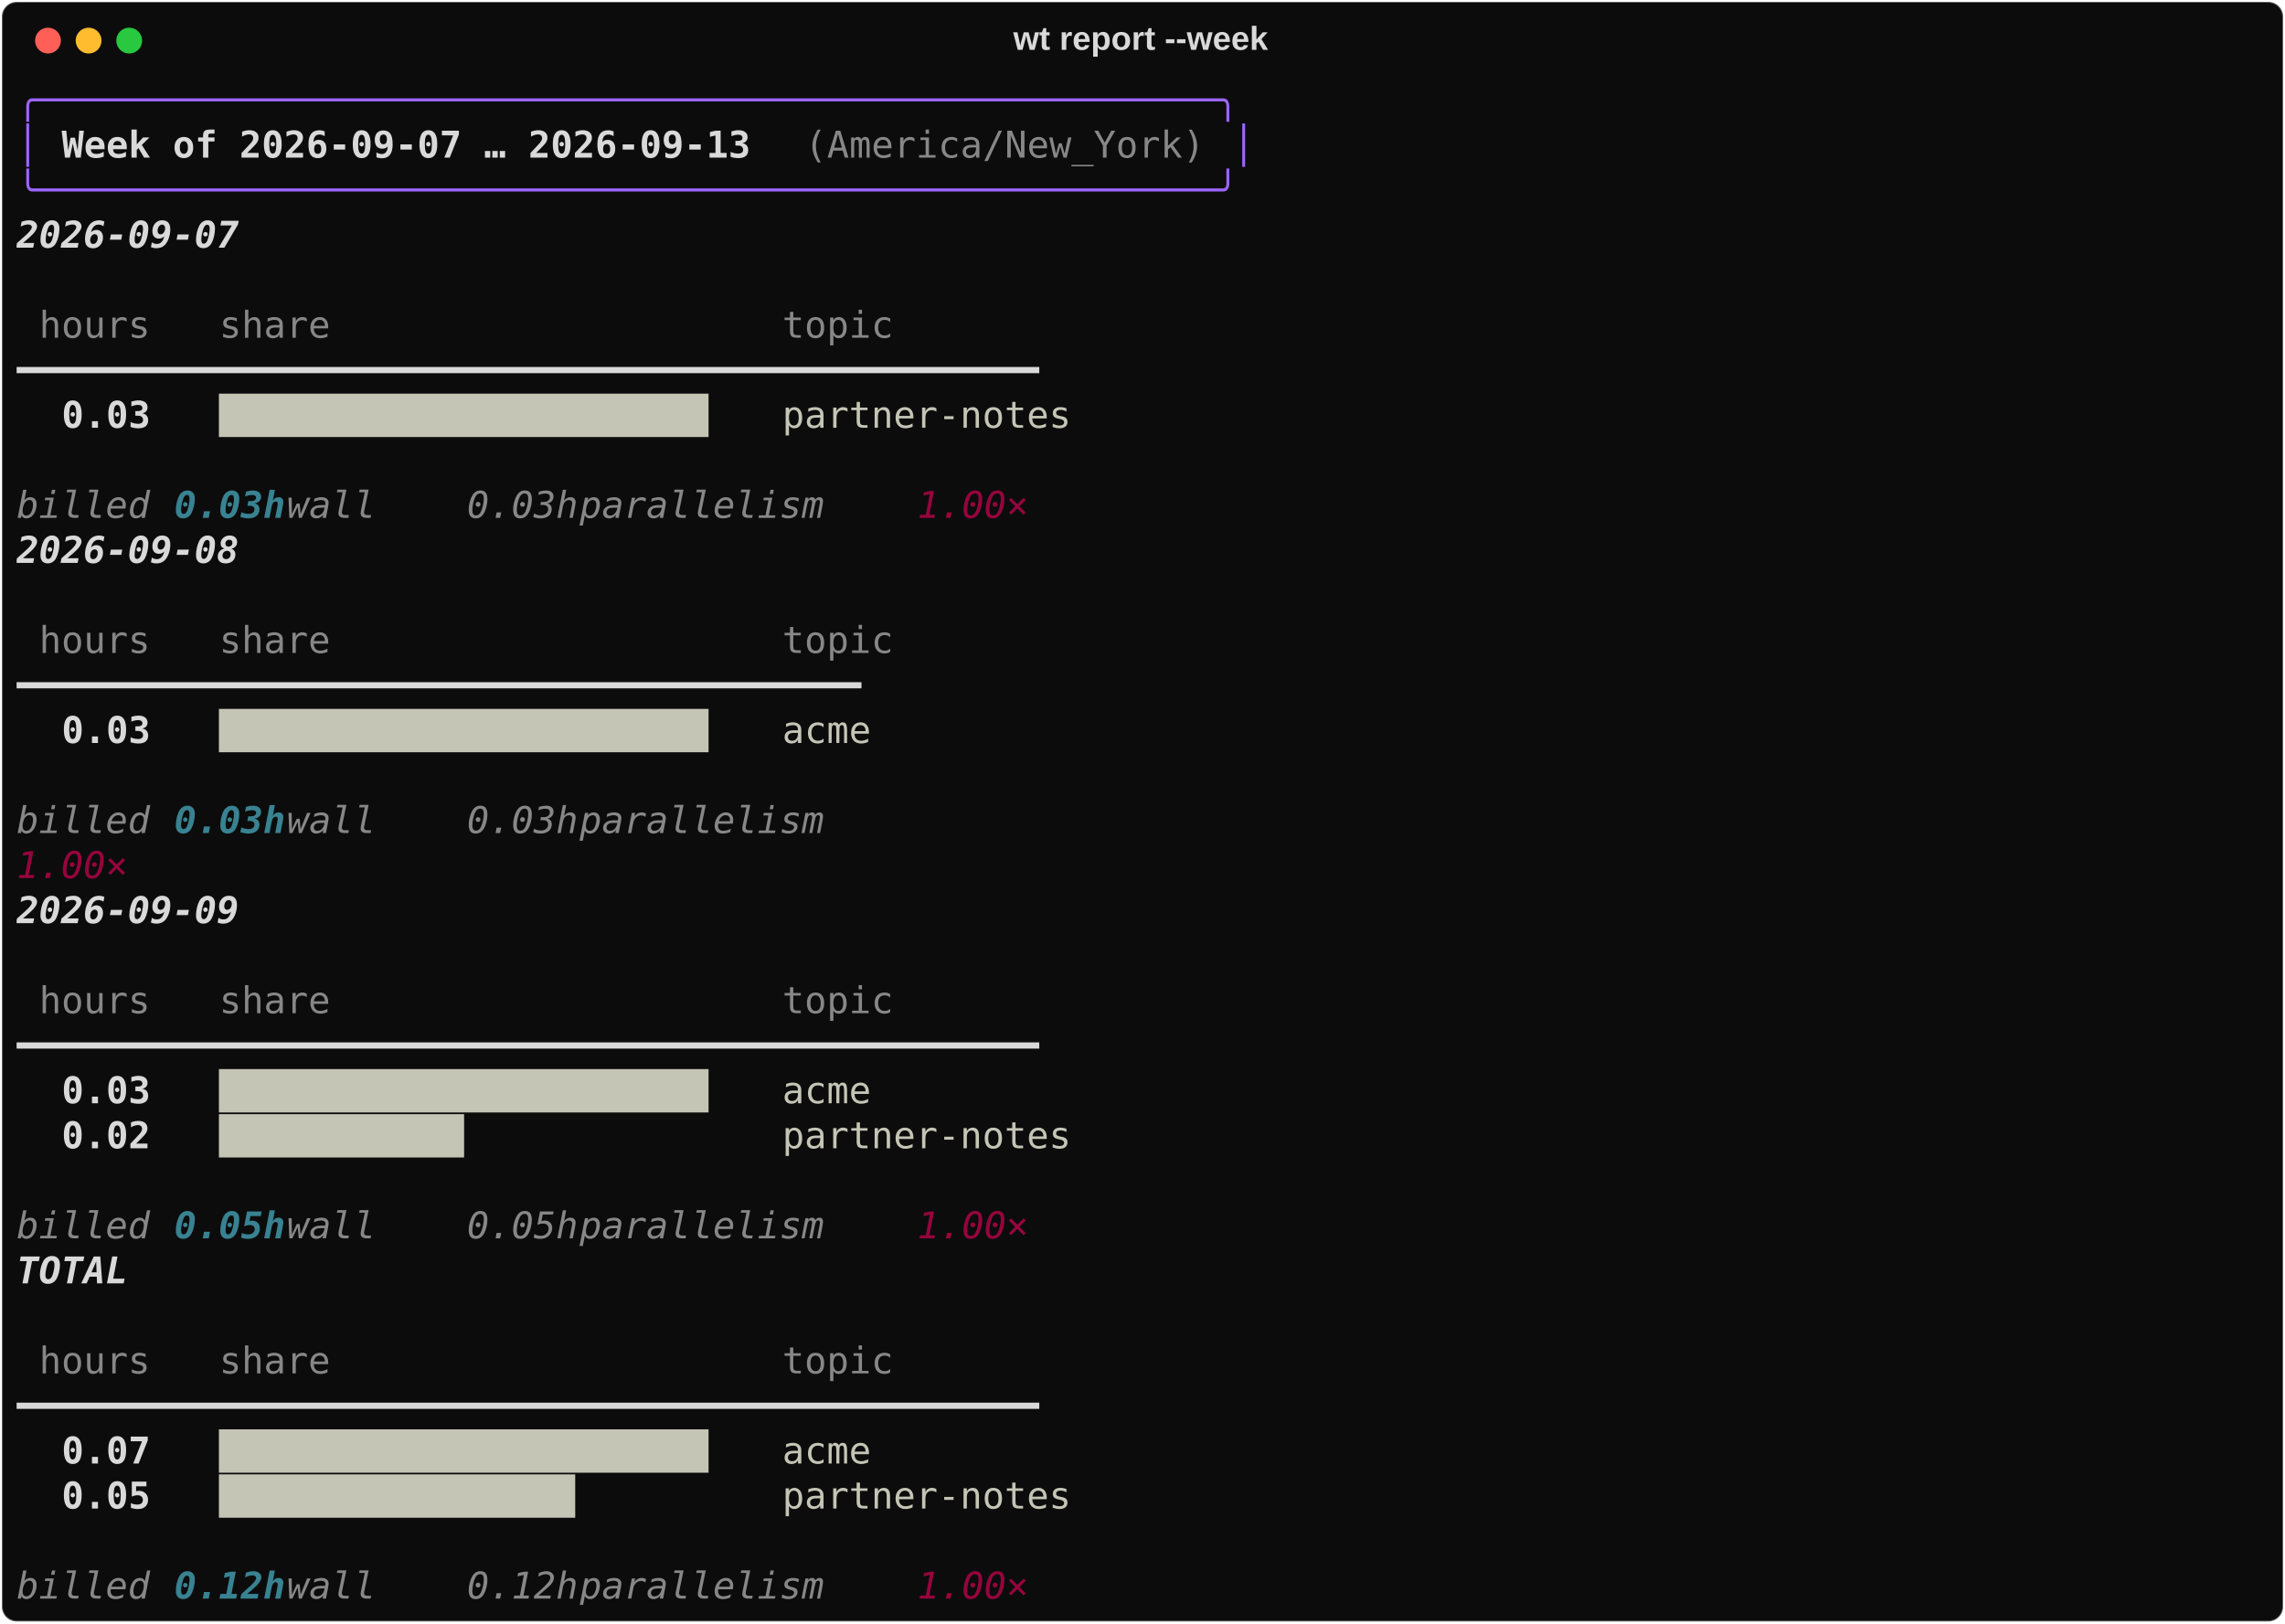
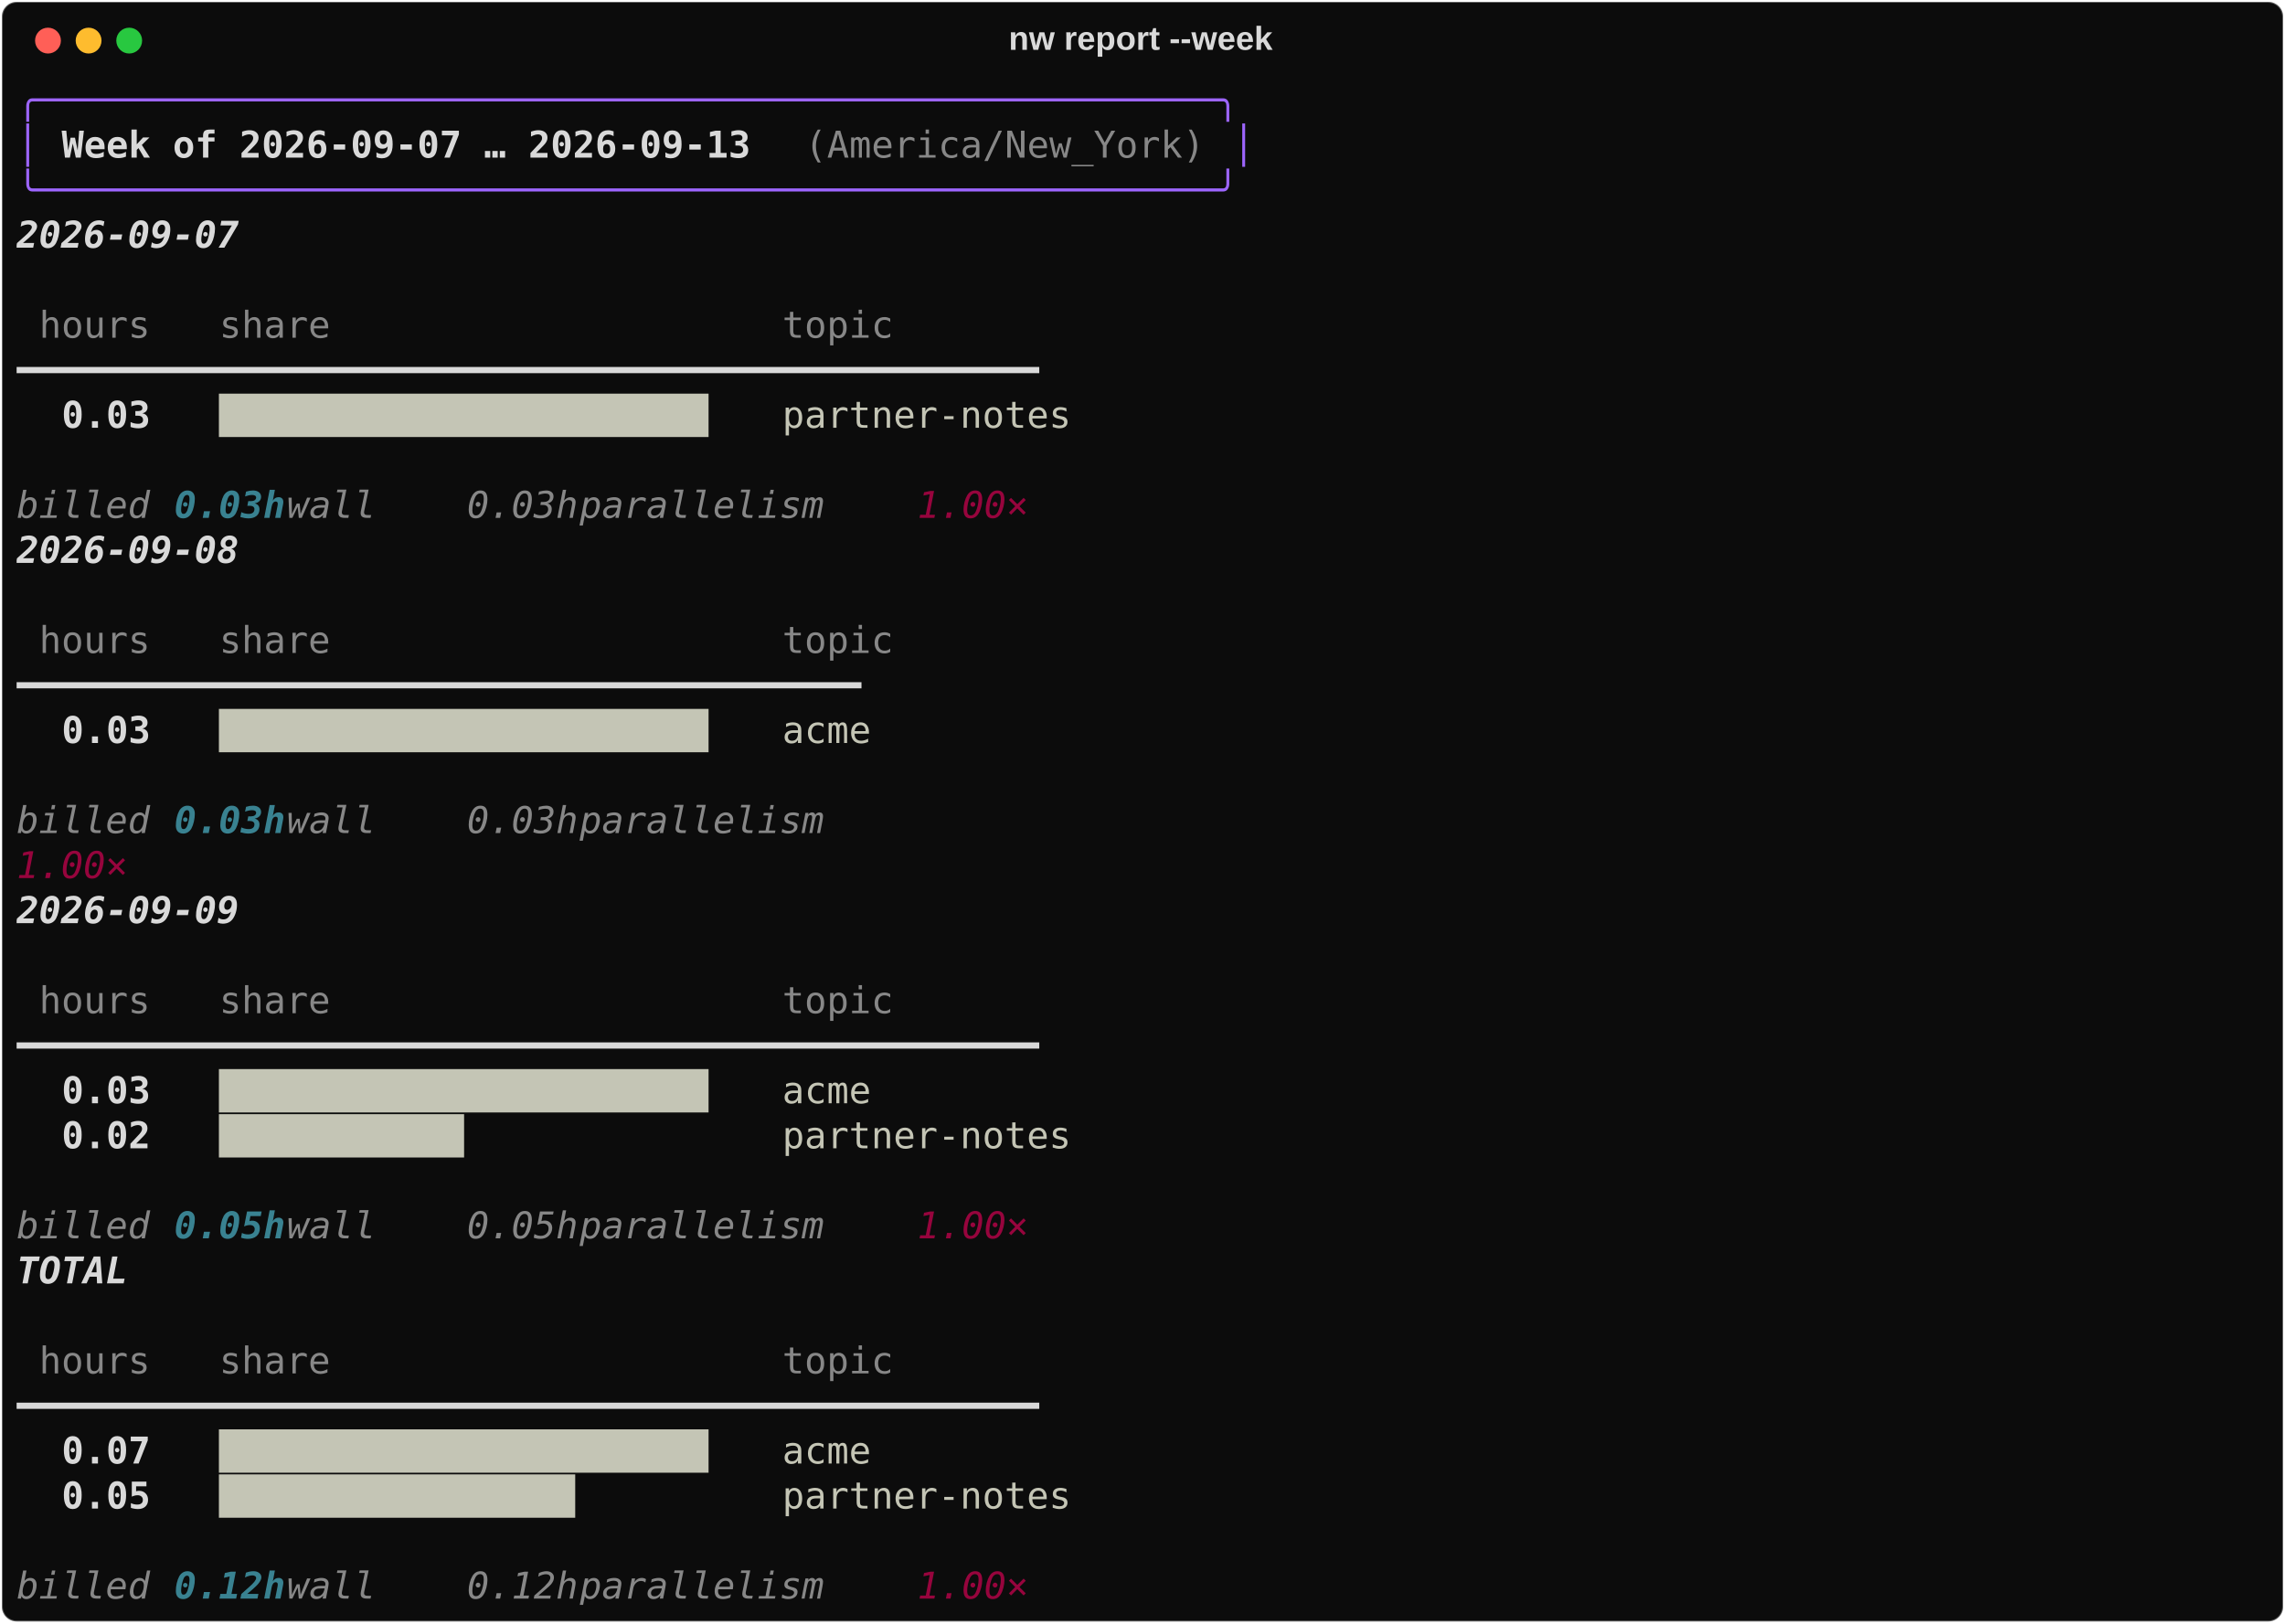
<svg xmlns="http://www.w3.org/2000/svg" class="rich-terminal" viewBox="0 0 1238 879.6">
  <style>

    @font-face {
        font-family: "Fira Code";
        src: local("FiraCode-Regular"),
                url("https://cdnjs.cloudflare.com/ajax/libs/firacode/6.2.0/woff2/FiraCode-Regular.woff2") format("woff2"),
                url("https://cdnjs.cloudflare.com/ajax/libs/firacode/6.2.0/woff/FiraCode-Regular.woff") format("woff");
        font-style: normal;
        font-weight: 400;
    }
    @font-face {
        font-family: "Fira Code";
        src: local("FiraCode-Bold"),
                url("https://cdnjs.cloudflare.com/ajax/libs/firacode/6.2.0/woff2/FiraCode-Bold.woff2") format("woff2"),
                url("https://cdnjs.cloudflare.com/ajax/libs/firacode/6.2.0/woff/FiraCode-Bold.woff") format("woff");
        font-style: bold;
        font-weight: 700;
    }

    .terminal-3166566766-matrix {
        font-family: Fira Code, monospace;
        font-size: 20px;
        line-height: 24.4px;
        font-variant-east-asian: full-width;
    }

    .terminal-3166566766-title {
        font-size: 18px;
        font-weight: bold;
        font-family: arial;
    }

    .terminal-3166566766-r1 { fill: #9d65ff }
.terminal-3166566766-r2 { fill: #d9d9d9 }
.terminal-3166566766-r3 { fill: #d9d9d9;font-weight: bold }
.terminal-3166566766-r4 { fill: #878787 }
.terminal-3166566766-r5 { fill: #d9d9d9;font-weight: bold;font-style: italic; }
.terminal-3166566766-r6 { fill: #d9d9d9;font-style: italic; }
.terminal-3166566766-r7 { fill: #c4c5b5 }
.terminal-3166566766-r8 { fill: #878787;font-style: italic; }
.terminal-3166566766-r9 { fill: #398291;font-weight: bold;font-style: italic; }
.terminal-3166566766-r10 { fill: #97043d;font-style: italic; }
    </style>
  <defs>
    <clipPath id="terminal-3166566766-clip-terminal">
      <rect x="0" y="0" width="1219.0" height="828.6" />
    </clipPath>
    <clipPath id="terminal-3166566766-line-0">
      <rect x="0" y="1.5" width="1220" height="24.65" />
    </clipPath>
    <clipPath id="terminal-3166566766-line-1">
      <rect x="0" y="25.9" width="1220" height="24.65" />
    </clipPath>
    <clipPath id="terminal-3166566766-line-2">
      <rect x="0" y="50.3" width="1220" height="24.65" />
    </clipPath>
    <clipPath id="terminal-3166566766-line-3">
      <rect x="0" y="74.7" width="1220" height="24.65" />
    </clipPath>
    <clipPath id="terminal-3166566766-line-4">
      <rect x="0" y="99.1" width="1220" height="24.65" />
    </clipPath>
    <clipPath id="terminal-3166566766-line-5">
      <rect x="0" y="123.5" width="1220" height="24.65" />
    </clipPath>
    <clipPath id="terminal-3166566766-line-6">
      <rect x="0" y="147.9" width="1220" height="24.65" />
    </clipPath>
    <clipPath id="terminal-3166566766-line-7">
      <rect x="0" y="172.3" width="1220" height="24.65" />
    </clipPath>
    <clipPath id="terminal-3166566766-line-8">
      <rect x="0" y="196.7" width="1220" height="24.65" />
    </clipPath>
    <clipPath id="terminal-3166566766-line-9">
      <rect x="0" y="221.1" width="1220" height="24.65" />
    </clipPath>
    <clipPath id="terminal-3166566766-line-10">
      <rect x="0" y="245.5" width="1220" height="24.65" />
    </clipPath>
    <clipPath id="terminal-3166566766-line-11">
      <rect x="0" y="269.9" width="1220" height="24.65" />
    </clipPath>
    <clipPath id="terminal-3166566766-line-12">
      <rect x="0" y="294.3" width="1220" height="24.65" />
    </clipPath>
    <clipPath id="terminal-3166566766-line-13">
      <rect x="0" y="318.7" width="1220" height="24.65" />
    </clipPath>
    <clipPath id="terminal-3166566766-line-14">
      <rect x="0" y="343.1" width="1220" height="24.65" />
    </clipPath>
    <clipPath id="terminal-3166566766-line-15">
      <rect x="0" y="367.5" width="1220" height="24.65" />
    </clipPath>
    <clipPath id="terminal-3166566766-line-16">
      <rect x="0" y="391.9" width="1220" height="24.65" />
    </clipPath>
    <clipPath id="terminal-3166566766-line-17">
      <rect x="0" y="416.3" width="1220" height="24.65" />
    </clipPath>
    <clipPath id="terminal-3166566766-line-18">
      <rect x="0" y="440.7" width="1220" height="24.65" />
    </clipPath>
    <clipPath id="terminal-3166566766-line-19">
      <rect x="0" y="465.1" width="1220" height="24.65" />
    </clipPath>
    <clipPath id="terminal-3166566766-line-20">
      <rect x="0" y="489.5" width="1220" height="24.65" />
    </clipPath>
    <clipPath id="terminal-3166566766-line-21">
      <rect x="0" y="513.9" width="1220" height="24.65" />
    </clipPath>
    <clipPath id="terminal-3166566766-line-22">
      <rect x="0" y="538.3" width="1220" height="24.65" />
    </clipPath>
    <clipPath id="terminal-3166566766-line-23">
      <rect x="0" y="562.7" width="1220" height="24.65" />
    </clipPath>
    <clipPath id="terminal-3166566766-line-24">
      <rect x="0" y="587.1" width="1220" height="24.65" />
    </clipPath>
    <clipPath id="terminal-3166566766-line-25">
      <rect x="0" y="611.5" width="1220" height="24.65" />
    </clipPath>
    <clipPath id="terminal-3166566766-line-26">
      <rect x="0" y="635.9" width="1220" height="24.65" />
    </clipPath>
    <clipPath id="terminal-3166566766-line-27">
      <rect x="0" y="660.3" width="1220" height="24.65" />
    </clipPath>
    <clipPath id="terminal-3166566766-line-28">
      <rect x="0" y="684.7" width="1220" height="24.65" />
    </clipPath>
    <clipPath id="terminal-3166566766-line-29">
      <rect x="0" y="709.1" width="1220" height="24.65" />
    </clipPath>
    <clipPath id="terminal-3166566766-line-30">
      <rect x="0" y="733.5" width="1220" height="24.65" />
    </clipPath>
    <clipPath id="terminal-3166566766-line-31">
      <rect x="0" y="757.9" width="1220" height="24.65" />
    </clipPath>
    <clipPath id="terminal-3166566766-line-32">
      <rect x="0" y="782.3" width="1220" height="24.65" />
    </clipPath>
  </defs>
  <rect fill="#0c0c0c" stroke="rgba(255,255,255,0.35)" stroke-width="1" x="1" y="1" width="1236" height="877.6" rx="8" />
-   <text class="terminal-3166566766-title" fill="#d9d9d9" text-anchor="middle" x="618" y="27">wt report --week</text>
+   <text class="terminal-3166566766-title" fill="#d9d9d9" text-anchor="middle" x="618" y="27">nw report --week</text>
  <g transform="translate(26,22)">
    <circle cx="0" cy="0" r="7" fill="#ff5f57" />
    <circle cx="22" cy="0" r="7" fill="#febc2e" />
    <circle cx="44" cy="0" r="7" fill="#28c840" />
  </g>
  <g transform="translate(9, 41)" clip-path="url(#terminal-3166566766-clip-terminal)">
    <g class="terminal-3166566766-matrix">
      <text class="terminal-3166566766-r1" x="0" y="20" textLength="671" clip-path="url(#terminal-3166566766-line-0)">╭─────────────────────────────────────────────────────╮</text>
      <text class="terminal-3166566766-r2" x="1220" y="20" textLength="12.2" clip-path="url(#terminal-3166566766-line-0)">
</text>
      <text class="terminal-3166566766-r1" x="0" y="44.4" textLength="12.2" clip-path="url(#terminal-3166566766-line-1)">│</text>
      <text class="terminal-3166566766-r3" x="24.4" y="44.4" textLength="378.2" clip-path="url(#terminal-3166566766-line-1)">Week of 2026-09-07 … 2026-09-13</text>
      <text class="terminal-3166566766-r4" x="427" y="44.4" textLength="219.6" clip-path="url(#terminal-3166566766-line-1)">(America/New_York)</text>
      <text class="terminal-3166566766-r1" x="658.8" y="44.4" textLength="12.2" clip-path="url(#terminal-3166566766-line-1)">│</text>
      <text class="terminal-3166566766-r2" x="1220" y="44.4" textLength="12.2" clip-path="url(#terminal-3166566766-line-1)">
</text>
      <text class="terminal-3166566766-r1" x="0" y="68.8" textLength="671" clip-path="url(#terminal-3166566766-line-2)">╰─────────────────────────────────────────────────────╯</text>
      <text class="terminal-3166566766-r2" x="1220" y="68.8" textLength="12.2" clip-path="url(#terminal-3166566766-line-2)">
</text>
      <text class="terminal-3166566766-r5" x="0" y="93.2" textLength="122" clip-path="url(#terminal-3166566766-line-3)">2026-09-07</text>
      <text class="terminal-3166566766-r2" x="1220" y="93.2" textLength="12.2" clip-path="url(#terminal-3166566766-line-3)">
</text>
      <text class="terminal-3166566766-r2" x="1220" y="117.6" textLength="12.2" clip-path="url(#terminal-3166566766-line-4)">
</text>
      <text class="terminal-3166566766-r4" x="12.2" y="142" textLength="61" clip-path="url(#terminal-3166566766-line-5)">hours</text>
      <text class="terminal-3166566766-r4" x="109.8" y="142" textLength="268.4" clip-path="url(#terminal-3166566766-line-5)">share                 </text>
      <text class="terminal-3166566766-r4" x="414.8" y="142" textLength="158.6" clip-path="url(#terminal-3166566766-line-5)">topic        </text>
      <text class="terminal-3166566766-r2" x="1220" y="142" textLength="12.2" clip-path="url(#terminal-3166566766-line-5)">
</text>
      <text class="terminal-3166566766-r2" x="0" y="166.4" textLength="585.6" clip-path="url(#terminal-3166566766-line-6)"> ━━━━━━━━━━━━━━━━━━━━━━━━━━━━━━━━━━━━━━━━━━━━━━ </text>
      <text class="terminal-3166566766-r2" x="1220" y="166.4" textLength="12.2" clip-path="url(#terminal-3166566766-line-6)">
</text>
      <text class="terminal-3166566766-r3" x="24.4" y="190.8" textLength="48.8" clip-path="url(#terminal-3166566766-line-7)">0.03</text>
      <text class="terminal-3166566766-r7" x="109.8" y="190.8" textLength="268.4" clip-path="url(#terminal-3166566766-line-7)">██████████████████████</text>
      <text class="terminal-3166566766-r7" x="414.8" y="190.8" textLength="158.6" clip-path="url(#terminal-3166566766-line-7)">partner-notes</text>
      <text class="terminal-3166566766-r2" x="1220" y="190.8" textLength="12.2" clip-path="url(#terminal-3166566766-line-7)">
</text>
      <text class="terminal-3166566766-r2" x="1220" y="215.2" textLength="12.2" clip-path="url(#terminal-3166566766-line-8)">
</text>
      <text class="terminal-3166566766-r8" x="0" y="239.6" textLength="85.4" clip-path="url(#terminal-3166566766-line-9)">billed </text>
      <text class="terminal-3166566766-r9" x="85.4" y="239.6" textLength="61" clip-path="url(#terminal-3166566766-line-9)">0.03h</text>
      <text class="terminal-3166566766-r8" x="146.4" y="239.6" textLength="97.6" clip-path="url(#terminal-3166566766-line-9)">   wall </text>
      <text class="terminal-3166566766-r8" x="244" y="239.6" textLength="61" clip-path="url(#terminal-3166566766-line-9)">0.03h</text>
      <text class="terminal-3166566766-r8" x="305" y="239.6" textLength="183" clip-path="url(#terminal-3166566766-line-9)">   parallelism </text>
      <text class="terminal-3166566766-r10" x="488" y="239.6" textLength="61" clip-path="url(#terminal-3166566766-line-9)">1.00×</text>
      <text class="terminal-3166566766-r2" x="1220" y="239.6" textLength="12.2" clip-path="url(#terminal-3166566766-line-9)">
</text>
      <text class="terminal-3166566766-r5" x="0" y="264" textLength="122" clip-path="url(#terminal-3166566766-line-10)">2026-09-08</text>
      <text class="terminal-3166566766-r2" x="1220" y="264" textLength="12.2" clip-path="url(#terminal-3166566766-line-10)">
</text>
      <text class="terminal-3166566766-r2" x="1220" y="288.4" textLength="12.2" clip-path="url(#terminal-3166566766-line-11)">
</text>
      <text class="terminal-3166566766-r4" x="12.2" y="312.8" textLength="61" clip-path="url(#terminal-3166566766-line-12)">hours</text>
      <text class="terminal-3166566766-r4" x="109.8" y="312.8" textLength="268.4" clip-path="url(#terminal-3166566766-line-12)">share                 </text>
      <text class="terminal-3166566766-r4" x="414.8" y="312.8" textLength="61" clip-path="url(#terminal-3166566766-line-12)">topic</text>
      <text class="terminal-3166566766-r2" x="1220" y="312.8" textLength="12.2" clip-path="url(#terminal-3166566766-line-12)">
</text>
      <text class="terminal-3166566766-r2" x="0" y="337.2" textLength="488" clip-path="url(#terminal-3166566766-line-13)"> ━━━━━━━━━━━━━━━━━━━━━━━━━━━━━━━━━━━━━━ </text>
      <text class="terminal-3166566766-r2" x="1220" y="337.2" textLength="12.2" clip-path="url(#terminal-3166566766-line-13)">
</text>
      <text class="terminal-3166566766-r3" x="24.4" y="361.6" textLength="48.8" clip-path="url(#terminal-3166566766-line-14)">0.03</text>
      <text class="terminal-3166566766-r7" x="109.8" y="361.6" textLength="268.4" clip-path="url(#terminal-3166566766-line-14)">██████████████████████</text>
      <text class="terminal-3166566766-r7" x="414.8" y="361.6" textLength="48.8" clip-path="url(#terminal-3166566766-line-14)">acme</text>
      <text class="terminal-3166566766-r2" x="1220" y="361.6" textLength="12.2" clip-path="url(#terminal-3166566766-line-14)">
</text>
      <text class="terminal-3166566766-r2" x="1220" y="386" textLength="12.2" clip-path="url(#terminal-3166566766-line-15)">
</text>
      <text class="terminal-3166566766-r8" x="0" y="410.4" textLength="85.4" clip-path="url(#terminal-3166566766-line-16)">billed </text>
      <text class="terminal-3166566766-r9" x="85.4" y="410.4" textLength="61" clip-path="url(#terminal-3166566766-line-16)">0.03h</text>
      <text class="terminal-3166566766-r8" x="146.4" y="410.4" textLength="97.6" clip-path="url(#terminal-3166566766-line-16)">   wall </text>
      <text class="terminal-3166566766-r8" x="244" y="410.4" textLength="61" clip-path="url(#terminal-3166566766-line-16)">0.03h</text>
      <text class="terminal-3166566766-r8" x="305" y="410.4" textLength="183" clip-path="url(#terminal-3166566766-line-16)">   parallelism </text>
      <text class="terminal-3166566766-r2" x="1220" y="410.4" textLength="12.2" clip-path="url(#terminal-3166566766-line-16)">
</text>
      <text class="terminal-3166566766-r10" x="0" y="434.8" textLength="61" clip-path="url(#terminal-3166566766-line-17)">1.00×</text>
      <text class="terminal-3166566766-r2" x="1220" y="434.8" textLength="12.2" clip-path="url(#terminal-3166566766-line-17)">
</text>
      <text class="terminal-3166566766-r5" x="0" y="459.2" textLength="122" clip-path="url(#terminal-3166566766-line-18)">2026-09-09</text>
      <text class="terminal-3166566766-r2" x="1220" y="459.2" textLength="12.2" clip-path="url(#terminal-3166566766-line-18)">
</text>
      <text class="terminal-3166566766-r2" x="1220" y="483.6" textLength="12.2" clip-path="url(#terminal-3166566766-line-19)">
</text>
      <text class="terminal-3166566766-r4" x="12.2" y="508" textLength="61" clip-path="url(#terminal-3166566766-line-20)">hours</text>
      <text class="terminal-3166566766-r4" x="109.8" y="508" textLength="268.4" clip-path="url(#terminal-3166566766-line-20)">share                 </text>
      <text class="terminal-3166566766-r4" x="414.8" y="508" textLength="158.6" clip-path="url(#terminal-3166566766-line-20)">topic        </text>
      <text class="terminal-3166566766-r2" x="1220" y="508" textLength="12.2" clip-path="url(#terminal-3166566766-line-20)">
</text>
      <text class="terminal-3166566766-r2" x="0" y="532.4" textLength="585.6" clip-path="url(#terminal-3166566766-line-21)"> ━━━━━━━━━━━━━━━━━━━━━━━━━━━━━━━━━━━━━━━━━━━━━━ </text>
      <text class="terminal-3166566766-r2" x="1220" y="532.4" textLength="12.2" clip-path="url(#terminal-3166566766-line-21)">
</text>
      <text class="terminal-3166566766-r3" x="24.4" y="556.8" textLength="48.8" clip-path="url(#terminal-3166566766-line-22)">0.03</text>
      <text class="terminal-3166566766-r7" x="109.8" y="556.8" textLength="268.4" clip-path="url(#terminal-3166566766-line-22)">██████████████████████</text>
      <text class="terminal-3166566766-r7" x="414.8" y="556.8" textLength="48.8" clip-path="url(#terminal-3166566766-line-22)">acme</text>
      <text class="terminal-3166566766-r2" x="1220" y="556.8" textLength="12.2" clip-path="url(#terminal-3166566766-line-22)">
</text>
      <text class="terminal-3166566766-r3" x="24.4" y="581.2" textLength="48.8" clip-path="url(#terminal-3166566766-line-23)">0.02</text>
      <text class="terminal-3166566766-r7" x="109.8" y="581.2" textLength="134.2" clip-path="url(#terminal-3166566766-line-23)">███████████</text>
      <text class="terminal-3166566766-r7" x="414.8" y="581.2" textLength="158.6" clip-path="url(#terminal-3166566766-line-23)">partner-notes</text>
      <text class="terminal-3166566766-r2" x="1220" y="581.2" textLength="12.2" clip-path="url(#terminal-3166566766-line-23)">
</text>
      <text class="terminal-3166566766-r2" x="1220" y="605.6" textLength="12.2" clip-path="url(#terminal-3166566766-line-24)">
</text>
      <text class="terminal-3166566766-r8" x="0" y="630" textLength="85.4" clip-path="url(#terminal-3166566766-line-25)">billed </text>
      <text class="terminal-3166566766-r9" x="85.4" y="630" textLength="61" clip-path="url(#terminal-3166566766-line-25)">0.05h</text>
      <text class="terminal-3166566766-r8" x="146.4" y="630" textLength="97.6" clip-path="url(#terminal-3166566766-line-25)">   wall </text>
      <text class="terminal-3166566766-r8" x="244" y="630" textLength="61" clip-path="url(#terminal-3166566766-line-25)">0.05h</text>
      <text class="terminal-3166566766-r8" x="305" y="630" textLength="183" clip-path="url(#terminal-3166566766-line-25)">   parallelism </text>
      <text class="terminal-3166566766-r10" x="488" y="630" textLength="61" clip-path="url(#terminal-3166566766-line-25)">1.00×</text>
      <text class="terminal-3166566766-r2" x="1220" y="630" textLength="12.2" clip-path="url(#terminal-3166566766-line-25)">
</text>
      <text class="terminal-3166566766-r5" x="0" y="654.4" textLength="61" clip-path="url(#terminal-3166566766-line-26)">TOTAL</text>
      <text class="terminal-3166566766-r2" x="1220" y="654.4" textLength="12.2" clip-path="url(#terminal-3166566766-line-26)">
</text>
      <text class="terminal-3166566766-r2" x="1220" y="678.8" textLength="12.2" clip-path="url(#terminal-3166566766-line-27)">
</text>
      <text class="terminal-3166566766-r4" x="12.2" y="703.2" textLength="61" clip-path="url(#terminal-3166566766-line-28)">hours</text>
      <text class="terminal-3166566766-r4" x="109.8" y="703.2" textLength="268.4" clip-path="url(#terminal-3166566766-line-28)">share                 </text>
      <text class="terminal-3166566766-r4" x="414.8" y="703.2" textLength="158.6" clip-path="url(#terminal-3166566766-line-28)">topic        </text>
      <text class="terminal-3166566766-r2" x="1220" y="703.2" textLength="12.2" clip-path="url(#terminal-3166566766-line-28)">
</text>
      <text class="terminal-3166566766-r2" x="0" y="727.6" textLength="585.6" clip-path="url(#terminal-3166566766-line-29)"> ━━━━━━━━━━━━━━━━━━━━━━━━━━━━━━━━━━━━━━━━━━━━━━ </text>
      <text class="terminal-3166566766-r2" x="1220" y="727.6" textLength="12.2" clip-path="url(#terminal-3166566766-line-29)">
</text>
      <text class="terminal-3166566766-r3" x="24.4" y="752" textLength="48.8" clip-path="url(#terminal-3166566766-line-30)">0.07</text>
      <text class="terminal-3166566766-r7" x="109.8" y="752" textLength="268.4" clip-path="url(#terminal-3166566766-line-30)">██████████████████████</text>
      <text class="terminal-3166566766-r7" x="414.8" y="752" textLength="48.8" clip-path="url(#terminal-3166566766-line-30)">acme</text>
      <text class="terminal-3166566766-r2" x="1220" y="752" textLength="12.2" clip-path="url(#terminal-3166566766-line-30)">
</text>
      <text class="terminal-3166566766-r3" x="24.4" y="776.4" textLength="48.8" clip-path="url(#terminal-3166566766-line-31)">0.05</text>
      <text class="terminal-3166566766-r7" x="109.8" y="776.4" textLength="195.2" clip-path="url(#terminal-3166566766-line-31)">████████████████</text>
      <text class="terminal-3166566766-r7" x="414.8" y="776.4" textLength="158.6" clip-path="url(#terminal-3166566766-line-31)">partner-notes</text>
      <text class="terminal-3166566766-r2" x="1220" y="776.4" textLength="12.2" clip-path="url(#terminal-3166566766-line-31)">
</text>
      <text class="terminal-3166566766-r2" x="1220" y="800.8" textLength="12.2" clip-path="url(#terminal-3166566766-line-32)">
</text>
      <text class="terminal-3166566766-r8" x="0" y="825.2" textLength="85.4" clip-path="url(#terminal-3166566766-line-33)">billed </text>
      <text class="terminal-3166566766-r9" x="85.4" y="825.2" textLength="61" clip-path="url(#terminal-3166566766-line-33)">0.12h</text>
      <text class="terminal-3166566766-r8" x="146.4" y="825.2" textLength="97.6" clip-path="url(#terminal-3166566766-line-33)">   wall </text>
      <text class="terminal-3166566766-r8" x="244" y="825.2" textLength="61" clip-path="url(#terminal-3166566766-line-33)">0.12h</text>
      <text class="terminal-3166566766-r8" x="305" y="825.2" textLength="183" clip-path="url(#terminal-3166566766-line-33)">   parallelism </text>
      <text class="terminal-3166566766-r10" x="488" y="825.2" textLength="61" clip-path="url(#terminal-3166566766-line-33)">1.00×</text>
      <text class="terminal-3166566766-r2" x="1220" y="825.2" textLength="12.2" clip-path="url(#terminal-3166566766-line-33)">
</text>
    </g>
  </g>
</svg>
